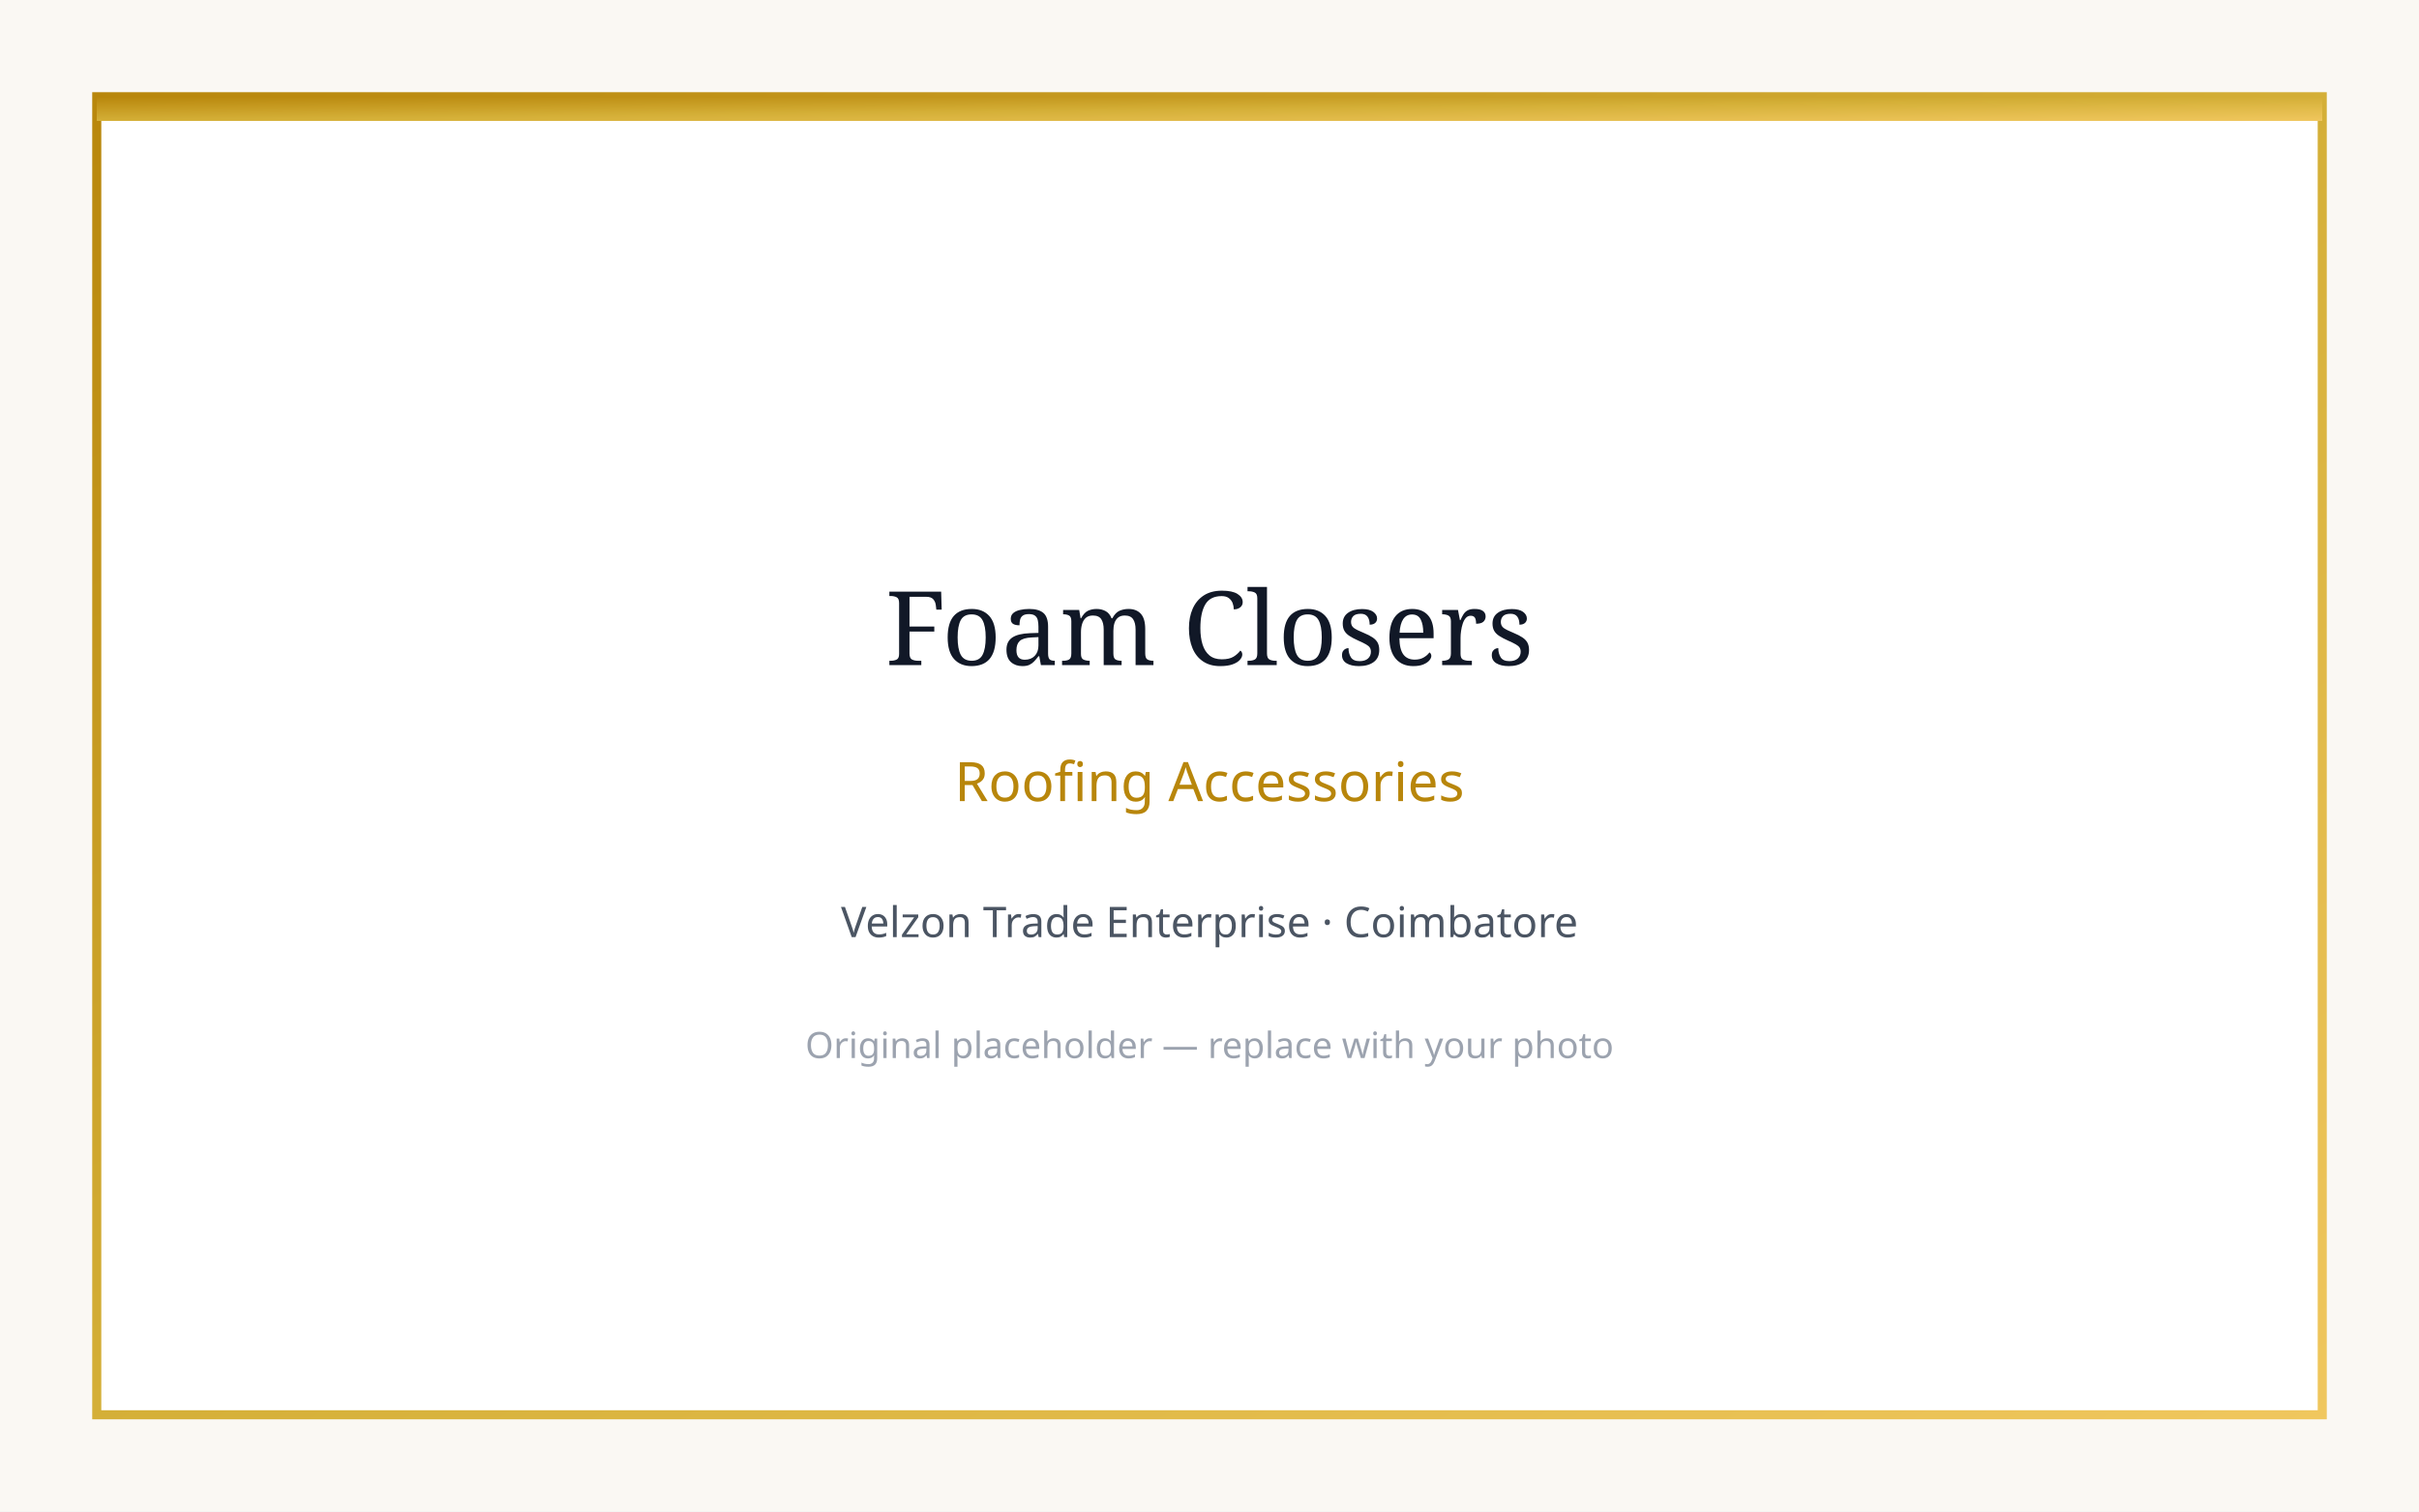
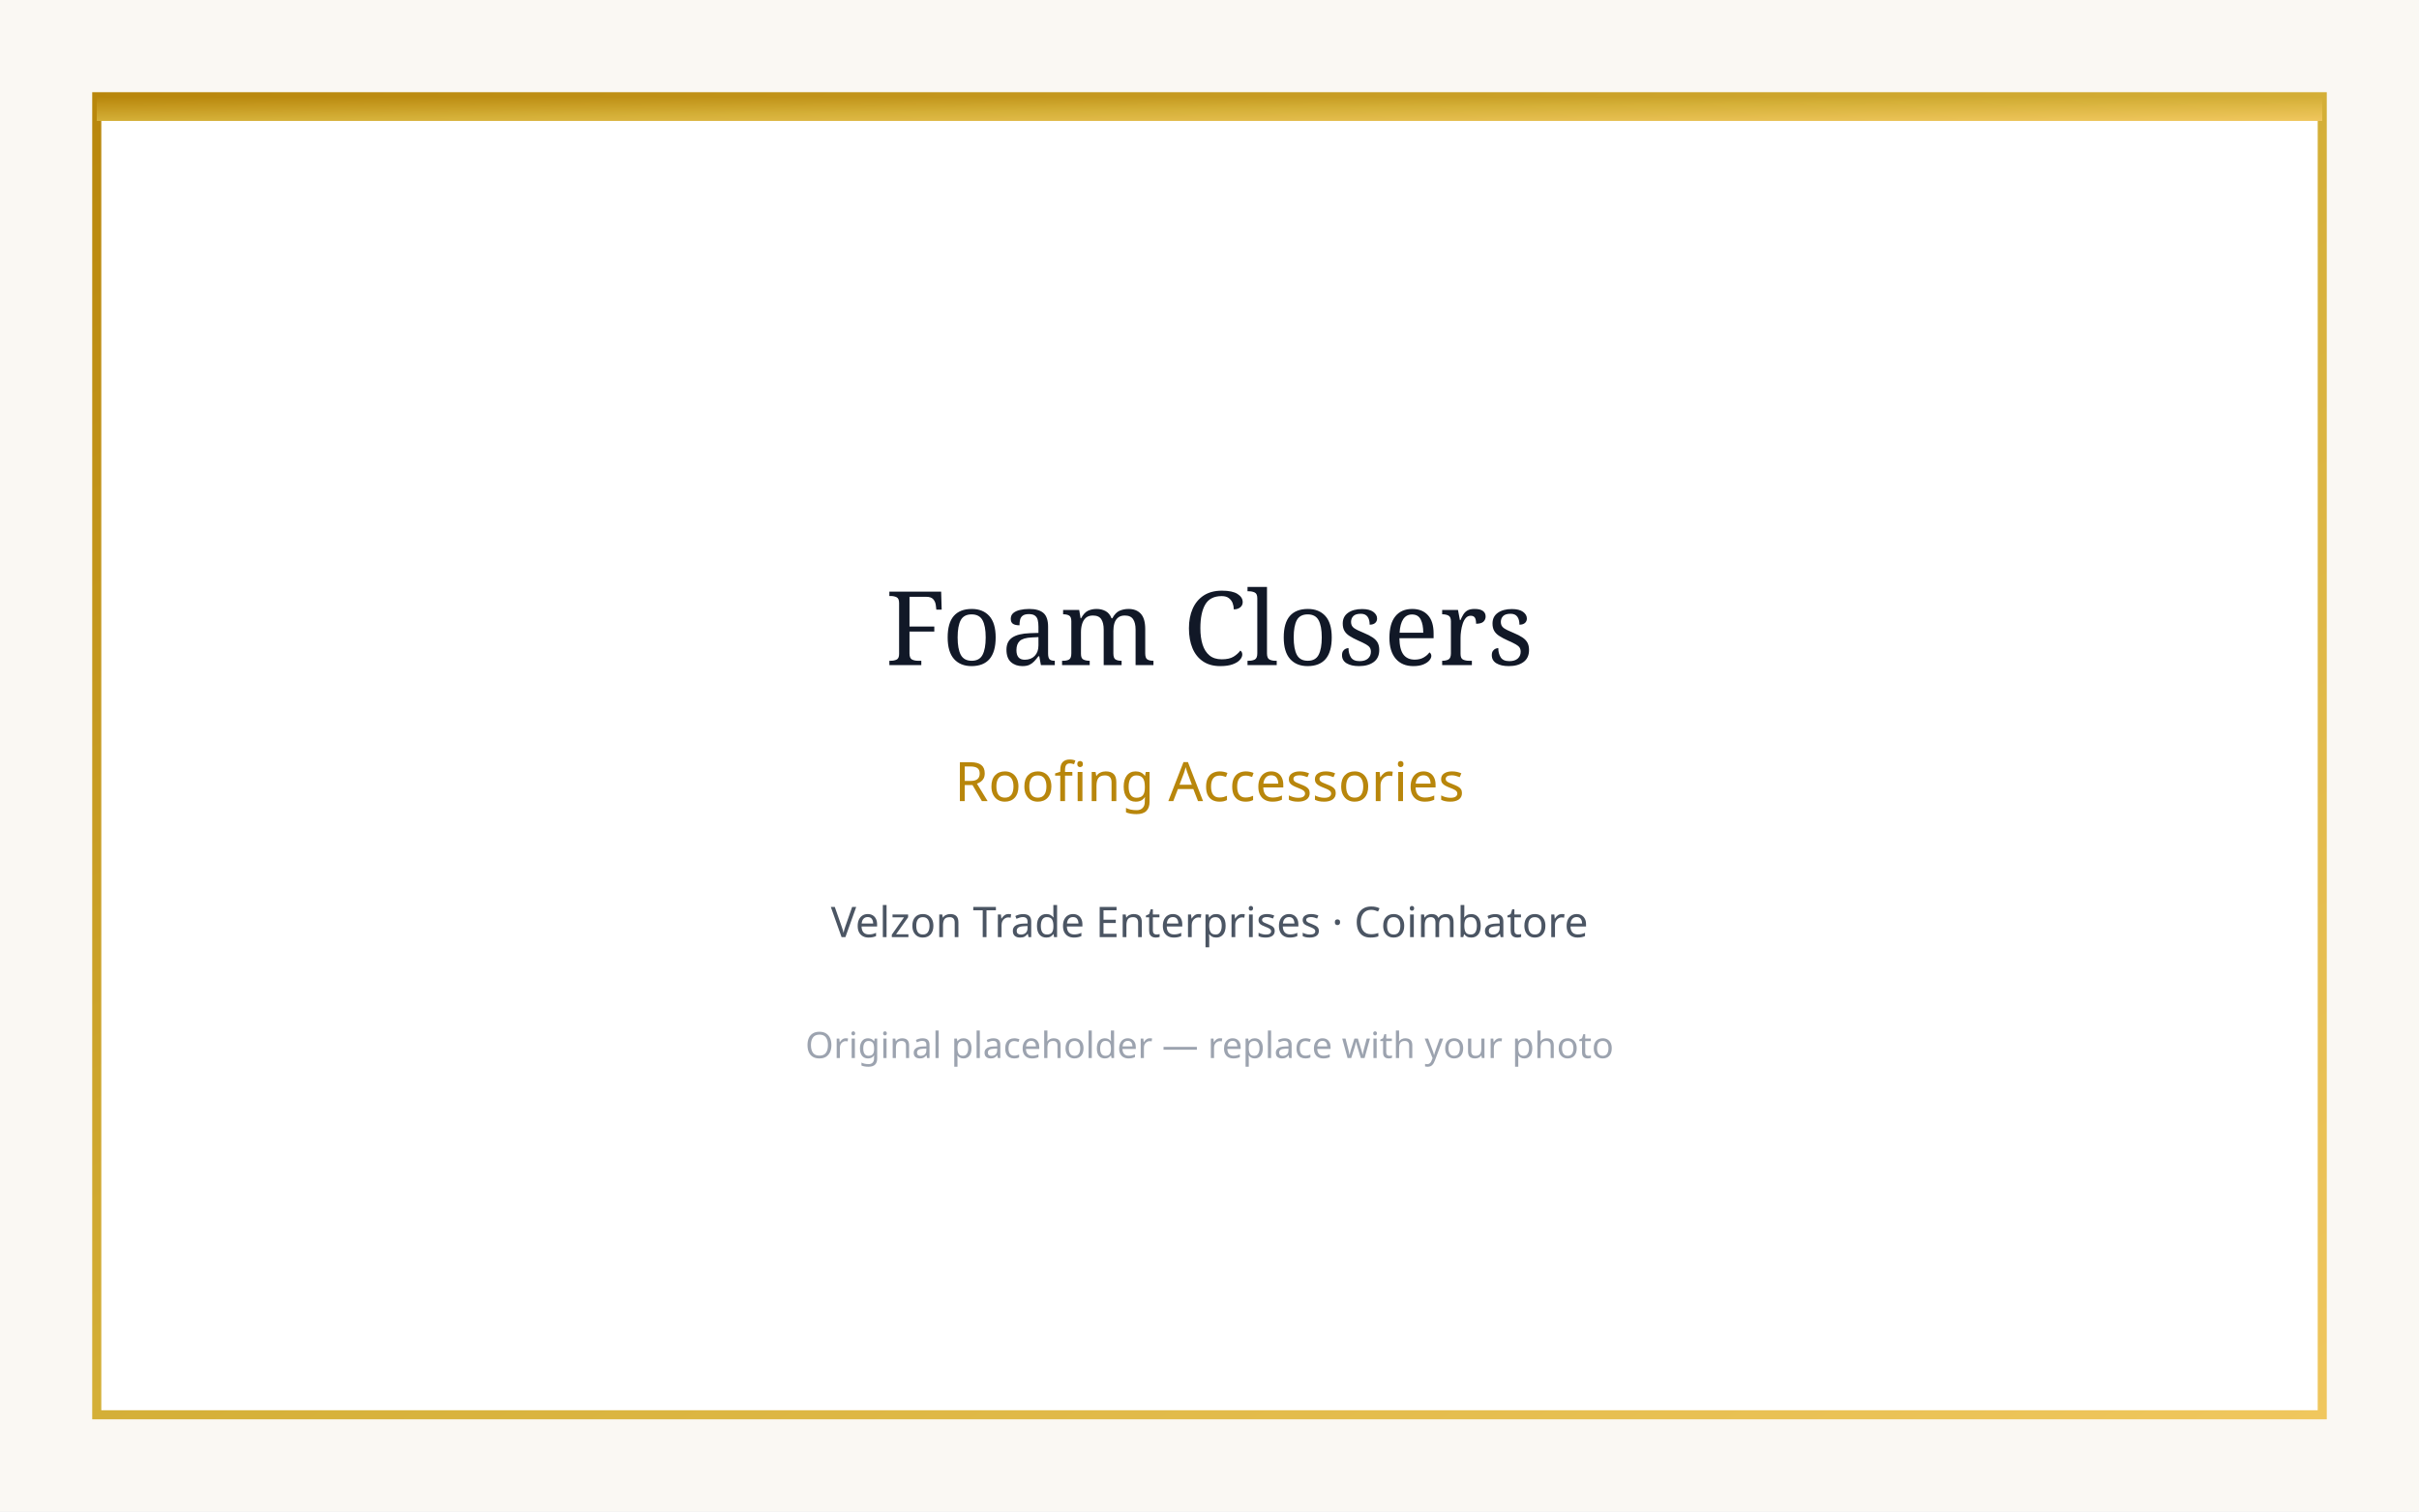
- <svg xmlns="http://www.w3.org/2000/svg" width="800" height="500" viewBox="0 0 800 500" role="img" aria-label="Foam Closers — Velzon Trade Enterprise">
+ <svg xmlns="http://www.w3.org/2000/svg" width="800" height="500" viewBox="0 0 800 500" role="img" aria-label="Foam Closers — Velzon Trade Enterprises">
  <defs>
    <linearGradient id="g" x1="0" y1="0" x2="1" y2="1">
      <stop offset="0%" stop-color="#B8860B" />
      <stop offset="50%" stop-color="#D4AF37" />
      <stop offset="100%" stop-color="#F0C75E" />
    </linearGradient>
  </defs>
  <rect width="800" height="500" fill="#FAF8F3" />
  <rect x="32" y="32" width="736" height="436" fill="#FFFFFF" stroke="url(#g)" stroke-width="3" />
  <rect x="32" y="32" width="736" height="8" fill="url(#g)" />
  <text x="400" y="220" text-anchor="middle" font-family="Georgia, serif" font-size="34" fill="#111827">Foam Closers</text>
  <text x="400" y="265" text-anchor="middle" font-family="sans-serif" font-size="18" fill="#B8860B">Roofing Accessories</text>
-   <text x="400" y="310" text-anchor="middle" font-family="sans-serif" font-size="14" fill="#4B5563">Velzon Trade Enterprise · Coimbatore</text>
+   <text x="400" y="310" text-anchor="middle" font-family="sans-serif" font-size="14" fill="#4B5563">Velzon Trade Enterprises · Coimbatore</text>
  <text x="400" y="350" text-anchor="middle" font-family="sans-serif" font-size="12" fill="#9CA3AF">Original placeholder — replace with your photo</text>
</svg>
